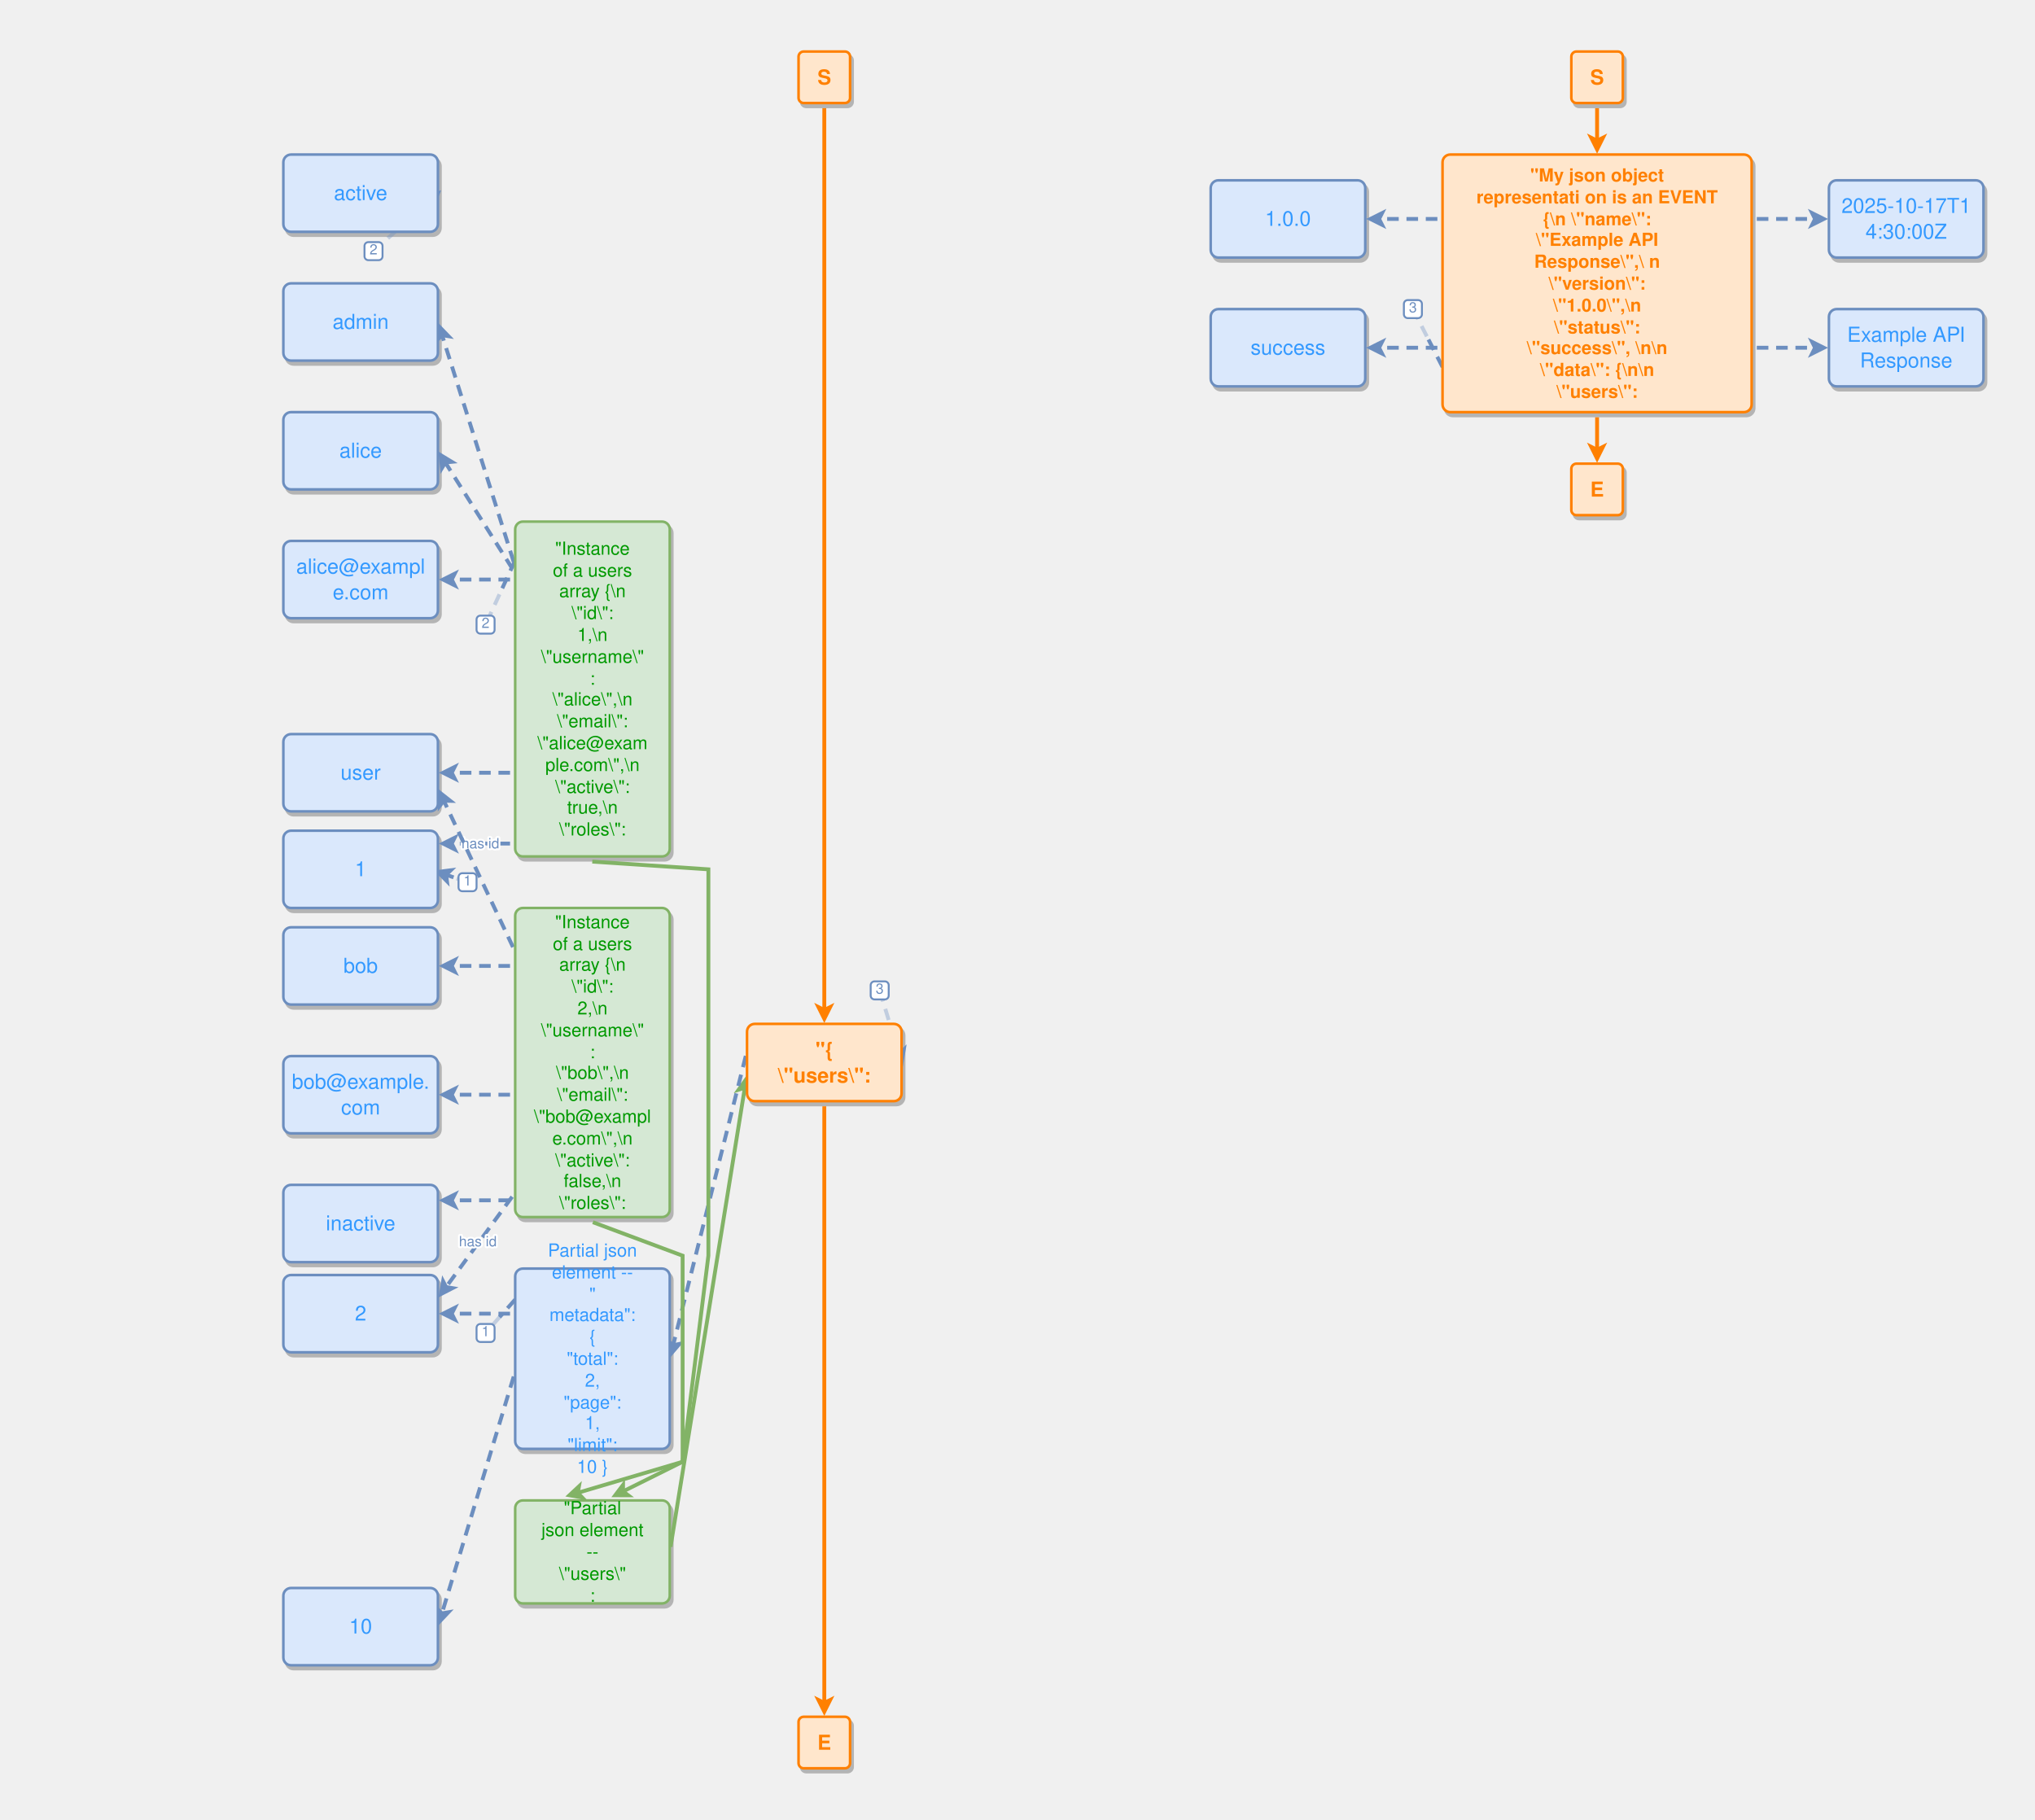
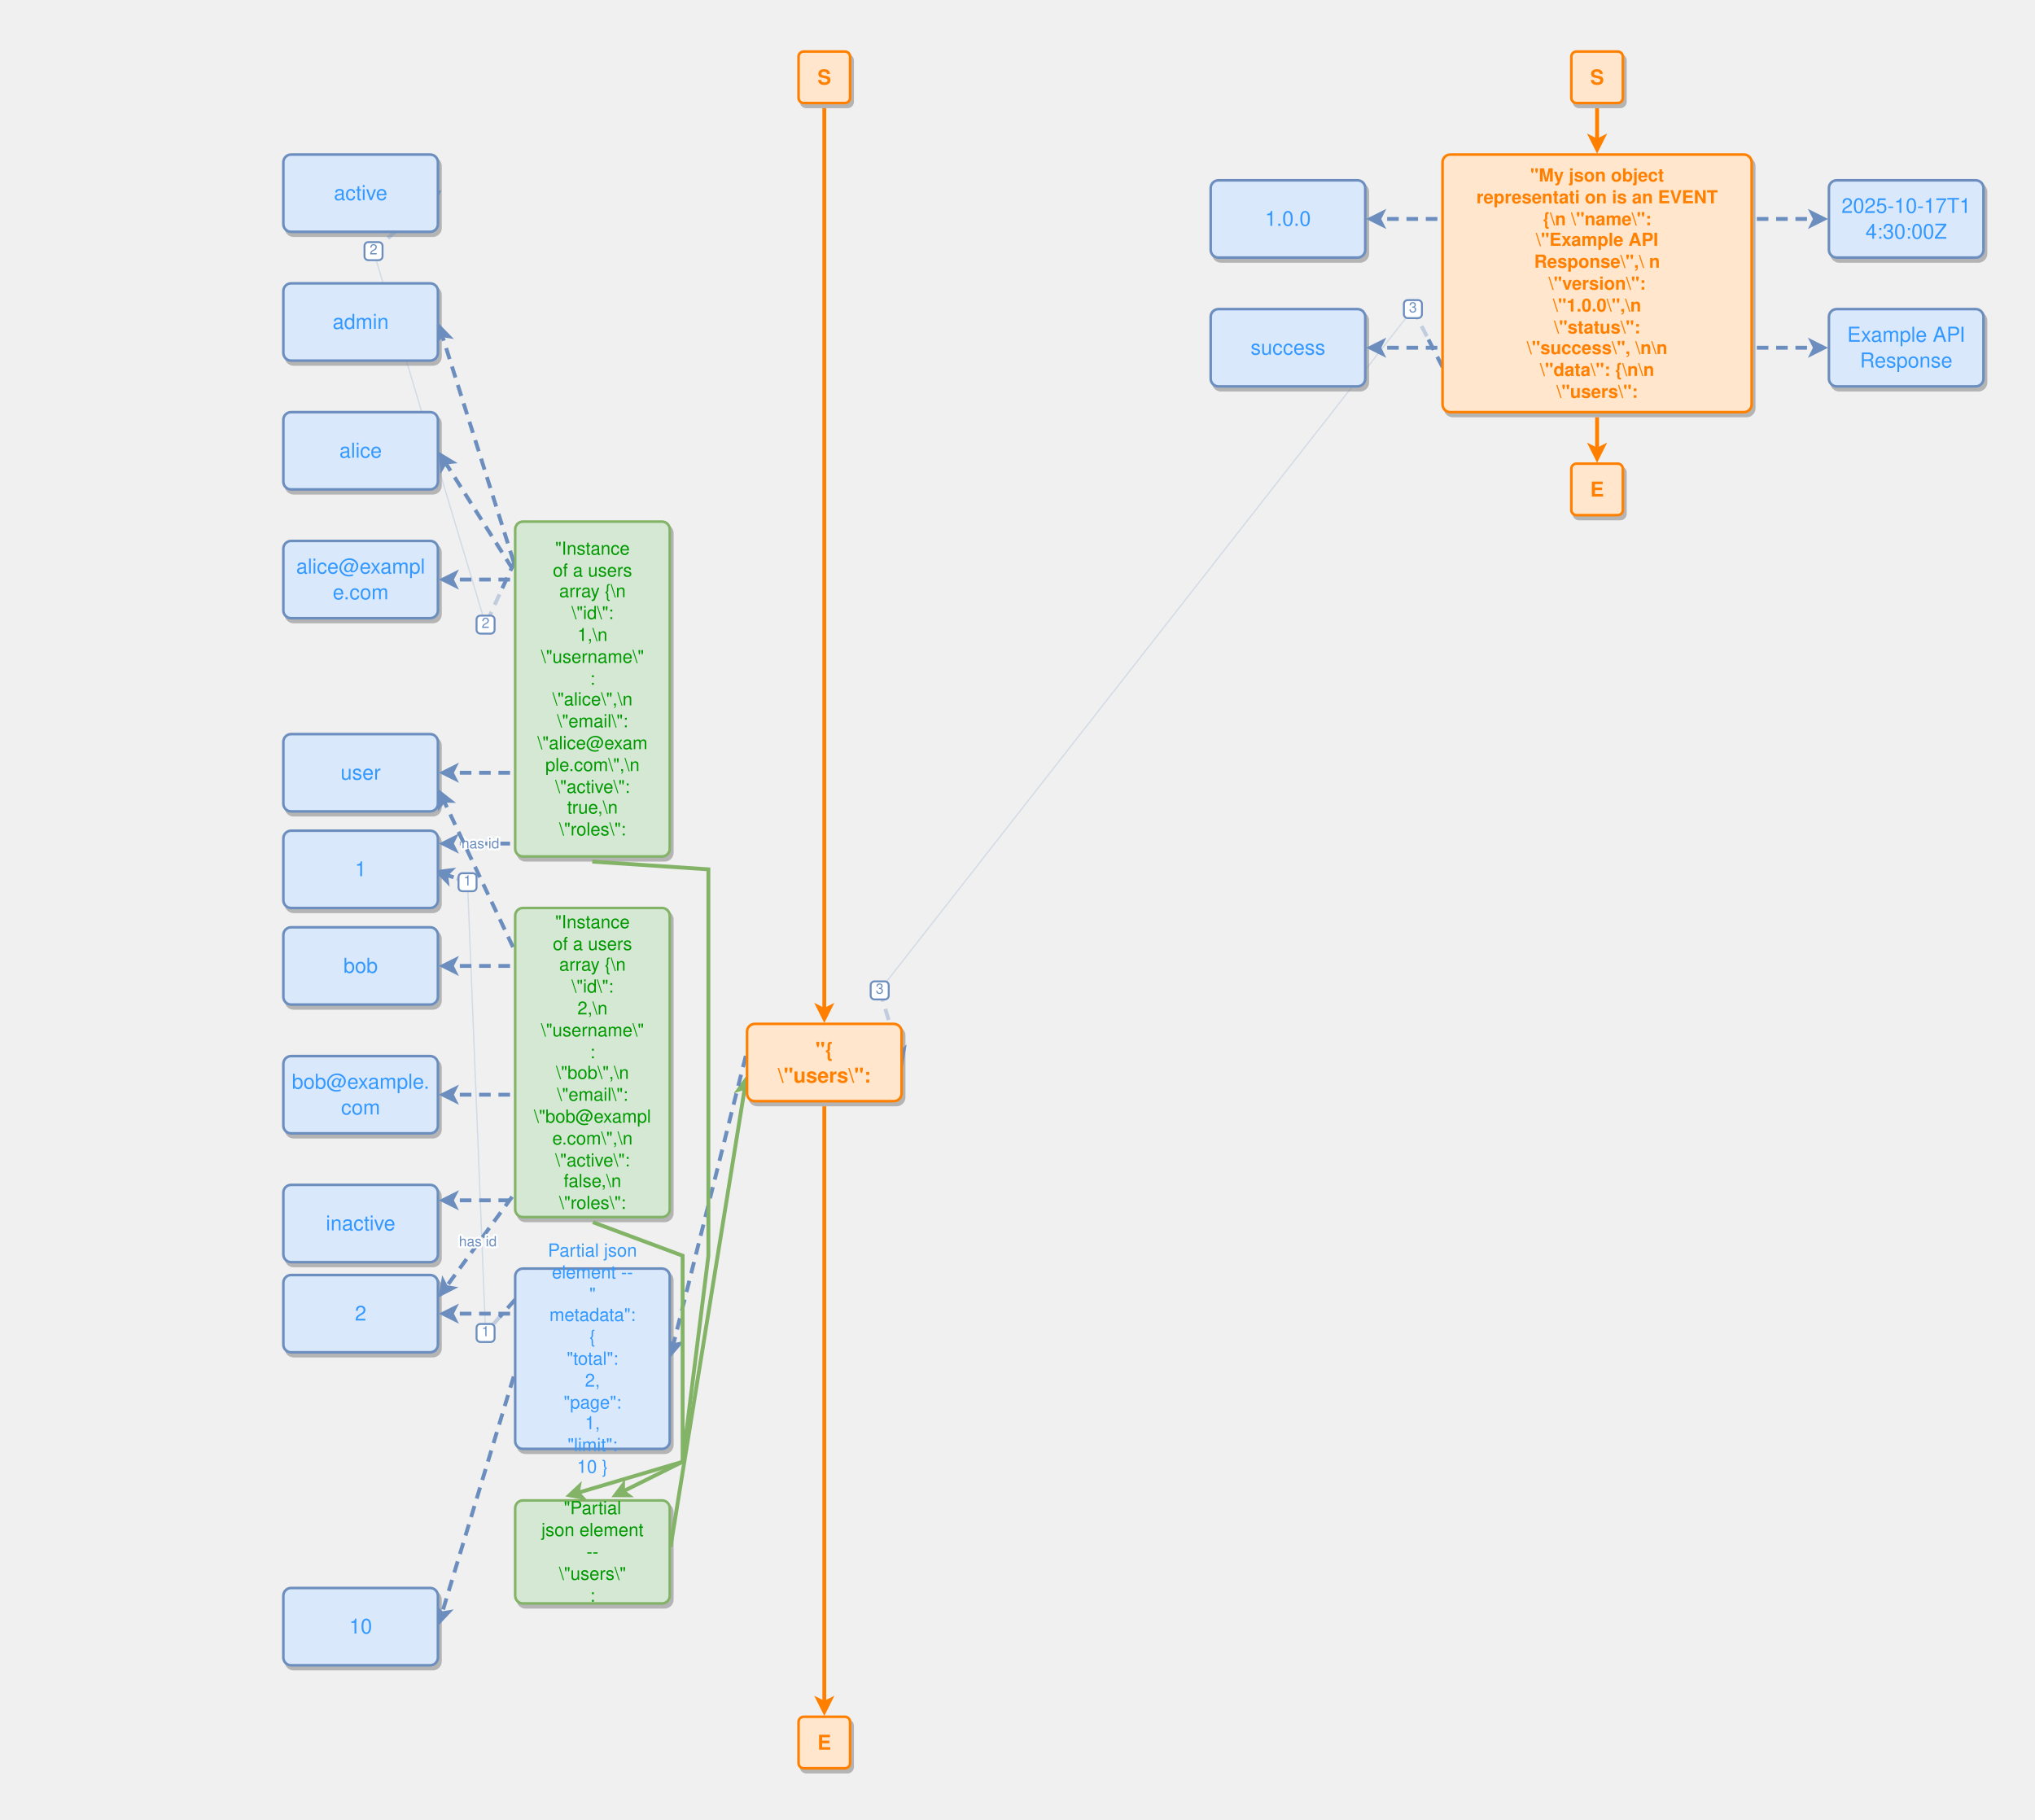
<svg xmlns="http://www.w3.org/2000/svg" width="1580" height="1413" viewBox="0 0 1580 1413">
  <defs>
  </defs>
  <g id="container-shells">
  </g>
  <g id="node-shadows">
    <rect x="220" y="645" width="120" height="60" rx="6" ry="6" fill="#000000" stroke="#000000" stroke-width="2" opacity="0.25" transform="translate(2,3)" />
    <rect x="400" y="985" width="120" height="140" rx="6" ry="6" fill="#000000" stroke="#000000" stroke-width="2" opacity="0.25" transform="translate(2,3)" />
    <rect x="400" y="1165" width="120" height="80" rx="6" ry="6" fill="#000000" stroke="#000000" stroke-width="2" opacity="0.25" transform="translate(2,3)" />
    <rect x="220" y="120" width="120" height="60" rx="6" ry="6" fill="#000000" stroke="#000000" stroke-width="2" opacity="0.25" transform="translate(2,3)" />
    <rect x="220" y="220" width="120" height="60" rx="6" ry="6" fill="#000000" stroke="#000000" stroke-width="2" opacity="0.25" transform="translate(2,3)" />
    <rect x="220" y="320" width="120" height="60" rx="6" ry="6" fill="#000000" stroke="#000000" stroke-width="2" opacity="0.25" transform="translate(2,3)" />
    <rect x="220" y="420" width="120" height="60" rx="6" ry="6" fill="#000000" stroke="#000000" stroke-width="2" opacity="0.25" transform="translate(2,3)" />
    <rect x="220" y="720" width="120" height="60" rx="6" ry="6" fill="#000000" stroke="#000000" stroke-width="2" opacity="0.25" transform="translate(2,3)" />
    <rect x="220" y="820" width="120" height="60" rx="6" ry="6" fill="#000000" stroke="#000000" stroke-width="2" opacity="0.25" transform="translate(2,3)" />
    <rect x="220" y="920" width="120" height="60" rx="6" ry="6" fill="#000000" stroke="#000000" stroke-width="2" opacity="0.25" transform="translate(2,3)" />
    <rect x="940" y="240" width="120" height="60" rx="6" ry="6" fill="#000000" stroke="#000000" stroke-width="2" opacity="0.25" transform="translate(2,3)" />
    <rect x="940" y="140" width="120" height="60" rx="6" ry="6" fill="#000000" stroke="#000000" stroke-width="2" opacity="0.25" transform="translate(2,3)" />
    <rect x="220" y="570" width="120" height="60" rx="6" ry="6" fill="#000000" stroke="#000000" stroke-width="2" opacity="0.25" transform="translate(2,3)" />
    <rect x="580" y="795" width="120" height="60" rx="6" ry="6" fill="#000000" stroke="#000000" stroke-width="2" opacity="0.25" transform="translate(2,3)" />
    <rect x="620" y="40" width="40" height="40" rx="4" ry="4" fill="#000000" stroke="#000000" stroke-width="2" opacity="0.25" transform="translate(2,3)" />
    <rect x="620" y="1333" width="40" height="40" rx="4" ry="4" fill="#000000" stroke="#000000" stroke-width="2" opacity="0.25" transform="translate(2,3)" />
    <rect x="1220" y="40" width="40" height="40" rx="4" ry="4" fill="#000000" stroke="#000000" stroke-width="2" opacity="0.25" transform="translate(2,3)" />
    <rect x="1220" y="360" width="40" height="40" rx="4" ry="4" fill="#000000" stroke="#000000" stroke-width="2" opacity="0.25" transform="translate(2,3)" />
    <rect x="220" y="1233" width="120" height="60" rx="6" ry="6" fill="#000000" stroke="#000000" stroke-width="2" opacity="0.25" transform="translate(2,3)" />
    <rect x="220" y="990" width="120" height="60" rx="6" ry="6" fill="#000000" stroke="#000000" stroke-width="2" opacity="0.25" transform="translate(2,3)" />
    <rect x="1420" y="140" width="120" height="60" rx="6" ry="6" fill="#000000" stroke="#000000" stroke-width="2" opacity="0.25" transform="translate(2,3)" />
    <rect x="1420" y="240" width="120" height="60" rx="6" ry="6" fill="#000000" stroke="#000000" stroke-width="2" opacity="0.25" transform="translate(2,3)" />
    <rect x="400" y="405" width="120" height="260" rx="6" ry="6" fill="#000000" stroke="#000000" stroke-width="2" opacity="0.25" transform="translate(2,3)" />
    <rect x="400" y="705" width="120" height="240" rx="6" ry="6" fill="#000000" stroke="#000000" stroke-width="2" opacity="0.25" transform="translate(2,3)" />
    <rect x="1120" y="120" width="240" height="200" rx="6" ry="6" fill="#000000" stroke="#000000" stroke-width="2" opacity="0.25" transform="translate(2,3)" />
  </g>
  <g id="edges">
    <g class="edge" data-edge-idx="0" data-edge-base="expresses" data-edge-from="10" data-edge-to="1">
+       <line class="edge-ghost" x1="377.00" y1="1035.00" x2="363.00" y2="685.00" stroke="#6c8ebf" stroke-width="1" stroke-opacity="0.22" />
      <g class="edge-full" opacity="0">
        <line x1="377.00" y1="1035.00" x2="363.00" y2="685.00" stroke="#6c8ebf" stroke-width="3" stroke-dasharray="9 6" />
        <text x="370" y="860" text-anchor="middle" dominant-baseline="middle" font-family="Helvetica,Inter,Segoe UI,Arial" font-size="11" paint-order="stroke" stroke="#ffffff" stroke-width="3" stroke-linejoin="round" fill="#6c8ebf">
      </text>
      </g>
      <g class="edge-stub" data-stub-end="source">
        <line x1="400.00" y1="1009.00" x2="387.82" y2="1022.76" stroke="#6c8ebf" stroke-width="3" stroke-dasharray="9 6" />
        <line x1="387.82" y1="1022.76" x2="377.00" y2="1035.00" stroke="#6c8ebf" stroke-width="3" stroke-dasharray="9 6" stroke-opacity="0.35" />
        <g class="edge-badge">
          <rect x="370.00" y="1028.00" width="14.00" height="14.00" rx="3" fill="#ffffff" stroke="#6c8ebf" stroke-width="1.5" />
          <text x="377.00" y="1035.00" text-anchor="middle" dominant-baseline="central" font-size="11" font-family="Helvetica,Arial,sans-serif" fill="#6c8ebf">1</text>
        </g>
      </g>
      <g class="edge-stub" data-stub-end="target">
        <line x1="352.18" y1="681.24" x2="346.38" y2="679.22" stroke="#6c8ebf" stroke-width="3" stroke-dasharray="9 6" />
        <line x1="363.00" y1="685.00" x2="352.18" y2="681.24" stroke="#6c8ebf" stroke-width="3" stroke-dasharray="9 6" stroke-opacity="0.35" />
        <path d="M 340.00 677.00 L 349.98 675.71 L 346.38 679.22 L 347.02 684.21 Z" fill="#6c8ebf" stroke="#6c8ebf" stroke-width="3" stroke-miterlimit="10" />
        <g class="edge-badge">
          <rect x="356.00" y="678.00" width="14.00" height="14.00" rx="3" fill="#ffffff" stroke="#6c8ebf" stroke-width="1.5" />
          <text x="363.00" y="685.00" text-anchor="middle" dominant-baseline="central" font-size="11" font-family="Helvetica,Arial,sans-serif" fill="#6c8ebf">1</text>
        </g>
      </g>
    </g>
    <g class="edge" data-edge-idx="1" data-edge-base="expresses" data-edge-from="10" data-edge-to="3">
      <line x1="398.84" y1="1068.83" x2="343.12" y2="1252.71" stroke="#6c8ebf" stroke-width="3" stroke-dasharray="9 6" />
      <path d="M 341.16 1259.17 L 339.46 1249.25 L 343.12 1252.71 L 348.08 1251.86 Z" fill="#6c8ebf" stroke="#6c8ebf" stroke-width="3" stroke-miterlimit="10" />
      <text x="370" y="1160" text-anchor="middle" dominant-baseline="middle" font-family="Helvetica,Inter,Segoe UI,Arial" font-size="11" paint-order="stroke" stroke="#ffffff" stroke-width="3" stroke-linejoin="round" fill="#6c8ebf">
      </text>
    </g>
    <g class="edge" data-edge-idx="2" data-edge-base="expresses" data-edge-from="10" data-edge-to="4">
      <line x1="396.00" y1="1020.00" x2="350.75" y2="1020.00" stroke="#6c8ebf" stroke-width="3" stroke-dasharray="9 6" />
      <path d="M 344.00 1020.00 L 353.00 1015.50 L 350.75 1020.00 L 353.00 1024.50 Z" fill="#6c8ebf" stroke="#6c8ebf" stroke-width="3" stroke-miterlimit="10" />
      <text x="373" y="1020" text-anchor="middle" dominant-baseline="middle" font-family="Helvetica,Inter,Segoe UI,Arial" font-size="11" paint-order="stroke" stroke="#ffffff" stroke-width="3" stroke-linejoin="round" fill="#6c8ebf">
      </text>
    </g>
    <g class="edge" data-edge-idx="3" data-edge-base="partof" data-edge-from="11" data-edge-to="21">
      <line x1="520.64" y1="1201.05" x2="578.28" y2="844.61" stroke="#82b366" stroke-width="3" />
      <path d="M 579.36 837.95 L 582.37 847.55 L 578.28 844.61 L 573.48 846.11 Z" fill="#82b366" stroke="#82b366" stroke-width="3" stroke-miterlimit="10" />
    </g>
    <g class="edge" data-edge-idx="4" data-edge-base="expresses" data-edge-from="21" data-edge-to="10">
      <line x1="579.03" y1="819.88" x2="522.62" y2="1044.57" stroke="#6c8ebf" stroke-width="3" stroke-dasharray="9 6" />
      <path d="M 520.97 1051.12 L 518.80 1041.30 L 522.62 1044.57 L 527.53 1043.49 Z" fill="#6c8ebf" stroke="#6c8ebf" stroke-width="3" stroke-miterlimit="10" />
      <text x="550" y="931" text-anchor="middle" dominant-baseline="middle" font-family="Helvetica,Inter,Segoe UI,Arial" font-size="11" paint-order="stroke" stroke="#ffffff" stroke-width="3" stroke-linejoin="round" fill="#6c8ebf">
      </text>
    </g>
    <g class="edge" data-edge-idx="5" data-edge-base="leadsto" data-edge-from="21" data-edge-to="23">
      <line x1="640.00" y1="859.00" x2="640.00" y2="1322.25" stroke="#ff8000" stroke-width="3" />
      <path d="M 640.00 1329.00 L 635.50 1320.00 L 640.00 1322.25 L 644.50 1320.00 Z" fill="#ff8000" stroke="#ff8000" stroke-width="3" stroke-miterlimit="10" />
    </g>
    <g class="edge" data-edge-idx="6" data-edge-base="leadsto" data-edge-from="22" data-edge-to="21">
      <line x1="640.00" y1="84.00" x2="640.00" y2="784.25" stroke="#ff8000" stroke-width="3" />
      <path d="M 640.00 791.00 L 635.50 782.00 L 640.00 784.25 L 644.50 782.00 Z" fill="#ff8000" stroke="#ff8000" stroke-width="3" stroke-miterlimit="10" />
    </g>
    <g class="edge" data-edge-idx="7" data-edge-base="leadsto" data-edge-from="24" data-edge-to="9">
      <line x1="1240.00" y1="84.00" x2="1240.00" y2="109.25" stroke="#ff8000" stroke-width="3" />
      <path d="M 1240.00 116.00 L 1235.50 107.00 L 1240.00 109.25 L 1244.50 107.00 Z" fill="#ff8000" stroke="#ff8000" stroke-width="3" stroke-miterlimit="10" />
    </g>
    <g class="edge" data-edge-idx="8" data-edge-base="expresses" data-edge-from="7" data-edge-to="1">
      <line x1="396.00" y1="655.00" x2="350.75" y2="655.00" stroke="#6c8ebf" stroke-width="3" stroke-dasharray="9 6" />
      <path d="M 344.00 655.00 L 353.00 650.50 L 350.75 655.00 L 353.00 659.50 Z" fill="#6c8ebf" stroke="#6c8ebf" stroke-width="3" stroke-miterlimit="10" />
      <text x="373" y="655" text-anchor="middle" dominant-baseline="middle" font-family="Helvetica,Inter,Segoe UI,Arial" font-size="11" paint-order="stroke" stroke="#ffffff" stroke-width="3" stroke-linejoin="round" fill="#6c8ebf">has id</text>
    </g>
    <g class="edge" data-edge-idx="9" data-edge-base="partof" data-edge-from="7" data-edge-to="11">
      <polyline points="459.86,669.00 550,675 550,975 530,1135 448.62,1159.09" fill="none" stroke="#82b366" stroke-width="3" />
      <path d="M 442.14 1161.00 L 449.50 1154.13 L 448.62 1159.09 L 452.05 1162.76 Z" fill="#82b366" stroke="#82b366" stroke-width="3" stroke-miterlimit="10" />
    </g>
    <g class="edge" data-edge-idx="10" data-edge-base="expresses" data-edge-from="7" data-edge-to="12">
+       <line class="edge-ghost" x1="377.00" y1="485.00" x2="290.00" y2="195.00" stroke="#6c8ebf" stroke-width="1" stroke-opacity="0.22" />
      <g class="edge-full" opacity="0">
        <line x1="377.00" y1="485.00" x2="290.00" y2="195.00" stroke="#6c8ebf" stroke-width="3" stroke-dasharray="9 6" />
        <text x="333" y="340" text-anchor="middle" dominant-baseline="middle" font-family="Helvetica,Inter,Segoe UI,Arial" font-size="11" paint-order="stroke" stroke="#ffffff" stroke-width="3" stroke-linejoin="round" fill="#6c8ebf">
      </text>
      </g>
      <g class="edge-stub" data-stub-end="source">
        <line x1="400.00" y1="435.00" x2="387.82" y2="461.47" stroke="#6c8ebf" stroke-width="3" stroke-dasharray="9 6" />
        <line x1="387.82" y1="461.47" x2="377.00" y2="485.00" stroke="#6c8ebf" stroke-width="3" stroke-dasharray="9 6" stroke-opacity="0.35" />
        <g class="edge-badge">
          <rect x="370.00" y="478.00" width="14.00" height="14.00" rx="3" fill="#ffffff" stroke="#6c8ebf" stroke-width="1.5" />
          <text x="377.00" y="485.00" text-anchor="middle" dominant-baseline="central" font-size="11" font-family="Helvetica,Arial,sans-serif" fill="#6c8ebf">2</text>
        </g>
      </g>
      <g class="edge-stub" data-stub-end="target">
        <line x1="313.53" y1="173.82" x2="334.98" y2="154.52" stroke="#6c8ebf" stroke-width="3" stroke-dasharray="9 6" />
        <line x1="290.00" y1="195.00" x2="313.53" y2="173.82" stroke="#6c8ebf" stroke-width="3" stroke-dasharray="9 6" stroke-opacity="0.35" />
        <path d="M 340.00 150.00 L 336.32 159.37 L 334.98 154.52 L 330.30 152.68 Z" fill="#6c8ebf" stroke="#6c8ebf" stroke-width="3" stroke-miterlimit="10" />
        <g class="edge-badge">
          <rect x="283.00" y="188.00" width="14.00" height="14.00" rx="3" fill="#ffffff" stroke="#6c8ebf" stroke-width="1.5" />
          <text x="290.00" y="195.00" text-anchor="middle" dominant-baseline="central" font-size="11" font-family="Helvetica,Arial,sans-serif" fill="#6c8ebf">2</text>
        </g>
      </g>
    </g>
    <g class="edge" data-edge-idx="11" data-edge-base="expresses" data-edge-from="7" data-edge-to="13">
      <line x1="398.80" y1="436.19" x2="343.24" y2="260.25" stroke="#6c8ebf" stroke-width="3" stroke-dasharray="9 6" />
      <path d="M 341.20 253.81 L 348.21 261.04 L 343.24 260.25 L 339.62 263.75 Z" fill="#6c8ebf" stroke="#6c8ebf" stroke-width="3" stroke-miterlimit="10" />
      <text x="370" y="348" text-anchor="middle" dominant-baseline="middle" font-family="Helvetica,Inter,Segoe UI,Arial" font-size="11" paint-order="stroke" stroke="#ffffff" stroke-width="3" stroke-linejoin="round" fill="#6c8ebf">
      </text>
    </g>
    <g class="edge" data-edge-idx="12" data-edge-base="expresses" data-edge-from="7" data-edge-to="14">
      <line x1="397.86" y1="441.62" x2="345.74" y2="359.09" stroke="#6c8ebf" stroke-width="3" stroke-dasharray="9 6" />
      <path d="M 342.14 353.38 L 350.75 358.59 L 345.74 359.09 L 343.14 363.39 Z" fill="#6c8ebf" stroke="#6c8ebf" stroke-width="3" stroke-miterlimit="10" />
      <text x="371" y="400" text-anchor="middle" dominant-baseline="middle" font-family="Helvetica,Inter,Segoe UI,Arial" font-size="11" paint-order="stroke" stroke="#ffffff" stroke-width="3" stroke-linejoin="round" fill="#6c8ebf">
      </text>
    </g>
    <g class="edge" data-edge-idx="13" data-edge-base="expresses" data-edge-from="7" data-edge-to="15">
      <line x1="396.00" y1="450.00" x2="350.75" y2="450.00" stroke="#6c8ebf" stroke-width="3" stroke-dasharray="9 6" />
      <path d="M 344.00 450.00 L 353.00 445.50 L 350.75 450.00 L 353.00 454.50 Z" fill="#6c8ebf" stroke="#6c8ebf" stroke-width="3" stroke-miterlimit="10" />
      <text x="373" y="450" text-anchor="middle" dominant-baseline="middle" font-family="Helvetica,Inter,Segoe UI,Arial" font-size="11" paint-order="stroke" stroke="#ffffff" stroke-width="3" stroke-linejoin="round" fill="#6c8ebf">
      </text>
    </g>
    <g class="edge" data-edge-idx="14" data-edge-base="expresses" data-edge-from="7" data-edge-to="20">
      <line x1="396.00" y1="600.00" x2="350.75" y2="600.00" stroke="#6c8ebf" stroke-width="3" stroke-dasharray="9 6" />
      <path d="M 344.00 600.00 L 353.00 595.50 L 350.75 600.00 L 353.00 604.50 Z" fill="#6c8ebf" stroke="#6c8ebf" stroke-width="3" stroke-miterlimit="10" />
      <text x="373" y="600" text-anchor="middle" dominant-baseline="middle" font-family="Helvetica,Inter,Segoe UI,Arial" font-size="11" paint-order="stroke" stroke="#ffffff" stroke-width="3" stroke-linejoin="round" fill="#6c8ebf">
      </text>
    </g>
    <g class="edge" data-edge-idx="15" data-edge-base="partof" data-edge-from="8" data-edge-to="11">
      <polyline points="460.33,948.99 530,975 530,1135 483.72,1158.01" fill="none" stroke="#82b366" stroke-width="3" />
      <path d="M 477.67 1161.01 L 483.73 1152.98 L 483.72 1158.01 L 487.74 1161.04 Z" fill="#82b366" stroke="#82b366" stroke-width="3" stroke-miterlimit="10" />
    </g>
    <g class="edge" data-edge-idx="16" data-edge-base="expresses" data-edge-from="8" data-edge-to="16">
      <line x1="396.00" y1="750.00" x2="350.75" y2="750.00" stroke="#6c8ebf" stroke-width="3" stroke-dasharray="9 6" />
      <path d="M 344.00 750.00 L 353.00 745.50 L 350.75 750.00 L 353.00 754.50 Z" fill="#6c8ebf" stroke="#6c8ebf" stroke-width="3" stroke-miterlimit="10" />
      <text x="373" y="750" text-anchor="middle" dominant-baseline="middle" font-family="Helvetica,Inter,Segoe UI,Arial" font-size="11" paint-order="stroke" stroke="#ffffff" stroke-width="3" stroke-linejoin="round" fill="#6c8ebf">
      </text>
    </g>
    <g class="edge" data-edge-idx="17" data-edge-base="expresses" data-edge-from="8" data-edge-to="17">
      <line x1="396.00" y1="850.00" x2="350.75" y2="850.00" stroke="#6c8ebf" stroke-width="3" stroke-dasharray="9 6" />
      <path d="M 344.00 850.00 L 353.00 845.50 L 350.75 850.00 L 353.00 854.50 Z" fill="#6c8ebf" stroke="#6c8ebf" stroke-width="3" stroke-miterlimit="10" />
      <text x="373" y="850" text-anchor="middle" dominant-baseline="middle" font-family="Helvetica,Inter,Segoe UI,Arial" font-size="11" paint-order="stroke" stroke="#ffffff" stroke-width="3" stroke-linejoin="round" fill="#6c8ebf">
      </text>
    </g>
    <g class="edge" data-edge-idx="18" data-edge-base="expresses" data-edge-from="8" data-edge-to="18">
      <line x1="396.00" y1="932.00" x2="350.75" y2="932.00" stroke="#6c8ebf" stroke-width="3" stroke-dasharray="9 6" />
      <path d="M 344.00 932.00 L 353.00 927.50 L 350.75 932.00 L 353.00 936.50 Z" fill="#6c8ebf" stroke="#6c8ebf" stroke-width="3" stroke-miterlimit="10" />
      <text x="373" y="932" text-anchor="middle" dominant-baseline="middle" font-family="Helvetica,Inter,Segoe UI,Arial" font-size="11" paint-order="stroke" stroke="#ffffff" stroke-width="3" stroke-linejoin="round" fill="#6c8ebf">
      </text>
    </g>
    <g class="edge" data-edge-idx="19" data-edge-base="expresses" data-edge-from="8" data-edge-to="20">
      <line x1="398.29" y1="735.38" x2="344.59" y2="621.72" stroke="#6c8ebf" stroke-width="3" stroke-dasharray="9 6" />
      <path d="M 341.71 615.62 L 349.62 621.83 L 344.59 621.72 L 341.48 625.68 Z" fill="#6c8ebf" stroke="#6c8ebf" stroke-width="3" stroke-miterlimit="10" />
      <text x="371" y="678" text-anchor="middle" dominant-baseline="middle" font-family="Helvetica,Inter,Segoe UI,Arial" font-size="11" paint-order="stroke" stroke="#ffffff" stroke-width="3" stroke-linejoin="round" fill="#6c8ebf">
      </text>
    </g>
    <g class="edge" data-edge-idx="20" data-edge-base="expresses" data-edge-from="8" data-edge-to="4">
      <line x1="397.64" y1="929.23" x2="346.35" y2="999.32" stroke="#6c8ebf" stroke-width="3" stroke-dasharray="9 6" />
      <path d="M 342.36 1004.77 L 344.04 994.85 L 346.35 999.32 L 351.31 1000.17 Z" fill="#6c8ebf" stroke="#6c8ebf" stroke-width="3" stroke-miterlimit="10" />
      <text x="371" y="964" text-anchor="middle" dominant-baseline="middle" font-family="Helvetica,Inter,Segoe UI,Arial" font-size="11" paint-order="stroke" stroke="#ffffff" stroke-width="3" stroke-linejoin="round" fill="#6c8ebf">has id</text>
    </g>
    <g class="edge" data-edge-idx="21" data-edge-base="expresses" data-edge-from="9" data-edge-to="19">
      <line x1="1116.00" y1="270.00" x2="1070.75" y2="270.00" stroke="#6c8ebf" stroke-width="3" stroke-dasharray="9 6" />
      <path d="M 1064.00 270.00 L 1073.00 265.50 L 1070.75 270.00 L 1073.00 274.50 Z" fill="#6c8ebf" stroke="#6c8ebf" stroke-width="3" stroke-miterlimit="10" />
      <text x="1093" y="270" text-anchor="middle" dominant-baseline="middle" font-family="Helvetica,Inter,Segoe UI,Arial" font-size="11" paint-order="stroke" stroke="#ffffff" stroke-width="3" stroke-linejoin="round" fill="#6c8ebf">
      </text>
    </g>
    <g class="edge" data-edge-idx="22" data-edge-base="expresses" data-edge-from="9" data-edge-to="2">
      <line x1="1116.00" y1="170.00" x2="1070.75" y2="170.00" stroke="#6c8ebf" stroke-width="3" stroke-dasharray="9 6" />
      <path d="M 1064.00 170.00 L 1073.00 165.50 L 1070.75 170.00 L 1073.00 174.50 Z" fill="#6c8ebf" stroke="#6c8ebf" stroke-width="3" stroke-miterlimit="10" />
      <text x="1093" y="170" text-anchor="middle" dominant-baseline="middle" font-family="Helvetica,Inter,Segoe UI,Arial" font-size="11" paint-order="stroke" stroke="#ffffff" stroke-width="3" stroke-linejoin="round" fill="#6c8ebf">
      </text>
    </g>
    <g class="edge" data-edge-idx="23" data-edge-base="expresses" data-edge-from="9" data-edge-to="21">
+       <line class="edge-ghost" x1="1097.00" y1="240.00" x2="683.00" y2="769.00" stroke="#6c8ebf" stroke-width="1" stroke-opacity="0.22" />
      <g class="edge-full" opacity="0">
        <line x1="1097.00" y1="240.00" x2="683.00" y2="769.00" stroke="#6c8ebf" stroke-width="3" stroke-dasharray="9 6" />
        <text x="890" y="504" text-anchor="middle" dominant-baseline="middle" font-family="Helvetica,Inter,Segoe UI,Arial" font-size="11" paint-order="stroke" stroke="#ffffff" stroke-width="3" stroke-linejoin="round" fill="#6c8ebf">
      </text>
      </g>
      <g class="edge-stub" data-stub-end="source">
        <line x1="1120.00" y1="285.00" x2="1107.82" y2="261.18" stroke="#6c8ebf" stroke-width="3" stroke-dasharray="9 6" />
        <line x1="1107.82" y1="261.18" x2="1097.00" y2="240.00" stroke="#6c8ebf" stroke-width="3" stroke-dasharray="9 6" stroke-opacity="0.35" />
        <g class="edge-badge">
          <rect x="1090.00" y="233.00" width="14.00" height="14.00" rx="3" fill="#ffffff" stroke="#6c8ebf" stroke-width="1.5" />
          <text x="1097.00" y="240.00" text-anchor="middle" dominant-baseline="central" font-size="11" font-family="Helvetica,Arial,sans-serif" fill="#6c8ebf">3</text>
        </g>
      </g>
      <g class="edge-stub" data-stub-end="target">
        <line x1="691.00" y1="795.35" x2="698.04" y2="818.54" stroke="#6c8ebf" stroke-width="3" stroke-dasharray="9 6" />
        <line x1="683.00" y1="769.00" x2="691.00" y2="795.35" stroke="#6c8ebf" stroke-width="3" stroke-dasharray="9 6" stroke-opacity="0.35" />
        <path d="M 700.00 825.00 L 693.08 817.70 L 698.04 818.54 L 701.69 815.08 Z" fill="#6c8ebf" stroke="#6c8ebf" stroke-width="3" stroke-miterlimit="10" />
        <g class="edge-badge">
          <rect x="676.00" y="762.00" width="14.00" height="14.00" rx="3" fill="#ffffff" stroke="#6c8ebf" stroke-width="1.5" />
          <text x="683.00" y="769.00" text-anchor="middle" dominant-baseline="central" font-size="11" font-family="Helvetica,Arial,sans-serif" fill="#6c8ebf">3</text>
        </g>
      </g>
    </g>
    <g class="edge" data-edge-idx="24" data-edge-base="leadsto" data-edge-from="9" data-edge-to="25">
      <line x1="1240.00" y1="324.00" x2="1240.00" y2="349.25" stroke="#ff8000" stroke-width="3" />
      <path d="M 1240.00 356.00 L 1235.50 347.00 L 1240.00 349.25 L 1244.50 347.00 Z" fill="#ff8000" stroke="#ff8000" stroke-width="3" stroke-miterlimit="10" />
    </g>
    <g class="edge" data-edge-idx="25" data-edge-base="expresses" data-edge-from="9" data-edge-to="5">
      <line x1="1364.00" y1="170.00" x2="1409.25" y2="170.00" stroke="#6c8ebf" stroke-width="3" stroke-dasharray="9 6" />
      <path d="M 1416.00 170.00 L 1407.00 174.50 L 1409.25 170.00 L 1407.00 165.50 Z" fill="#6c8ebf" stroke="#6c8ebf" stroke-width="3" stroke-miterlimit="10" />
      <text x="1386" y="170" text-anchor="middle" dominant-baseline="middle" font-family="Helvetica,Inter,Segoe UI,Arial" font-size="11" paint-order="stroke" stroke="#ffffff" stroke-width="3" stroke-linejoin="round" fill="#6c8ebf">
      </text>
    </g>
    <g class="edge" data-edge-idx="26" data-edge-base="expresses" data-edge-from="9" data-edge-to="6">
      <line x1="1364.00" y1="270.00" x2="1409.25" y2="270.00" stroke="#6c8ebf" stroke-width="3" stroke-dasharray="9 6" />
      <path d="M 1416.00 270.00 L 1407.00 274.50 L 1409.25 270.00 L 1407.00 265.50 Z" fill="#6c8ebf" stroke="#6c8ebf" stroke-width="3" stroke-miterlimit="10" />
      <text x="1386" y="270" text-anchor="middle" dominant-baseline="middle" font-family="Helvetica,Inter,Segoe UI,Arial" font-size="11" paint-order="stroke" stroke="#ffffff" stroke-width="3" stroke-linejoin="round" fill="#6c8ebf">
      </text>
    </g>
  </g>
  <g id="nodes">
    <rect x="220" y="645" width="120" height="60" rx="6" ry="6" fill="#dae8fc" stroke="#6c8ebf" stroke-width="2" />
    <text x="280" y="675" text-anchor="middle" dominant-baseline="middle" font-family="Helvetica,Inter,Segoe UI,Arial" font-size="16" font-weight="normal" fill="#3399ff">1</text>
    <rect x="400" y="985" width="120" height="140" rx="6" ry="6" fill="#dae8fc" stroke="#6c8ebf" stroke-width="2" />
    <text x="460" y="971" text-anchor="middle" dominant-baseline="middle" font-family="Helvetica,Inter,Segoe UI,Arial" font-size="14" font-weight="normal" fill="#3399ff">Partial json</text>
    <text x="460" y="988" text-anchor="middle" dominant-baseline="middle" font-family="Helvetica,Inter,Segoe UI,Arial" font-size="14" font-weight="normal" fill="#3399ff">element --</text>
    <text x="460" y="1005" text-anchor="middle" dominant-baseline="middle" font-family="Helvetica,Inter,Segoe UI,Arial" font-size="14" font-weight="normal" fill="#3399ff">"</text>
    <text x="460" y="1021" text-anchor="middle" dominant-baseline="middle" font-family="Helvetica,Inter,Segoe UI,Arial" font-size="14" font-weight="normal" fill="#3399ff">metadata":</text>
    <text x="460" y="1038" text-anchor="middle" dominant-baseline="middle" font-family="Helvetica,Inter,Segoe UI,Arial" font-size="14" font-weight="normal" fill="#3399ff">{</text>
    <text x="460" y="1055" text-anchor="middle" dominant-baseline="middle" font-family="Helvetica,Inter,Segoe UI,Arial" font-size="14" font-weight="normal" fill="#3399ff">"total":</text>
    <text x="460" y="1072" text-anchor="middle" dominant-baseline="middle" font-family="Helvetica,Inter,Segoe UI,Arial" font-size="14" font-weight="normal" fill="#3399ff">2,</text>
    <text x="460" y="1089" text-anchor="middle" dominant-baseline="middle" font-family="Helvetica,Inter,Segoe UI,Arial" font-size="14" font-weight="normal" fill="#3399ff">"page":</text>
    <text x="460" y="1105" text-anchor="middle" dominant-baseline="middle" font-family="Helvetica,Inter,Segoe UI,Arial" font-size="14" font-weight="normal" fill="#3399ff">1,</text>
    <text x="460" y="1122" text-anchor="middle" dominant-baseline="middle" font-family="Helvetica,Inter,Segoe UI,Arial" font-size="14" font-weight="normal" fill="#3399ff">"limit":</text>
    <text x="460" y="1139" text-anchor="middle" dominant-baseline="middle" font-family="Helvetica,Inter,Segoe UI,Arial" font-size="14" font-weight="normal" fill="#3399ff">10 }</text>
    <rect x="400" y="1165" width="120" height="80" rx="6" ry="6" fill="#d5e8d4" stroke="#82b366" stroke-width="2" />
    <text x="460" y="1171" text-anchor="middle" dominant-baseline="middle" font-family="Helvetica,Inter,Segoe UI,Arial" font-size="14" font-weight="normal" fill="#009900">"Partial</text>
    <text x="460" y="1188" text-anchor="middle" dominant-baseline="middle" font-family="Helvetica,Inter,Segoe UI,Arial" font-size="14" font-weight="normal" fill="#009900">json element</text>
    <text x="460" y="1205" text-anchor="middle" dominant-baseline="middle" font-family="Helvetica,Inter,Segoe UI,Arial" font-size="14" font-weight="normal" fill="#009900">--</text>
    <text x="460" y="1222" text-anchor="middle" dominant-baseline="middle" font-family="Helvetica,Inter,Segoe UI,Arial" font-size="14" font-weight="normal" fill="#009900">\"users\"</text>
    <text x="460" y="1239" text-anchor="middle" dominant-baseline="middle" font-family="Helvetica,Inter,Segoe UI,Arial" font-size="14" font-weight="normal" fill="#009900">:</text>
    <rect x="220" y="120" width="120" height="60" rx="6" ry="6" fill="#dae8fc" stroke="#6c8ebf" stroke-width="2" />
    <text x="280" y="150" text-anchor="middle" dominant-baseline="middle" font-family="Helvetica,Inter,Segoe UI,Arial" font-size="16" font-weight="normal" fill="#3399ff">active</text>
    <rect x="220" y="220" width="120" height="60" rx="6" ry="6" fill="#dae8fc" stroke="#6c8ebf" stroke-width="2" />
    <text x="280" y="250" text-anchor="middle" dominant-baseline="middle" font-family="Helvetica,Inter,Segoe UI,Arial" font-size="16" font-weight="normal" fill="#3399ff">admin</text>
    <rect x="220" y="320" width="120" height="60" rx="6" ry="6" fill="#dae8fc" stroke="#6c8ebf" stroke-width="2" />
    <text x="280" y="350" text-anchor="middle" dominant-baseline="middle" font-family="Helvetica,Inter,Segoe UI,Arial" font-size="16" font-weight="normal" fill="#3399ff">alice</text>
    <rect x="220" y="420" width="120" height="60" rx="6" ry="6" fill="#dae8fc" stroke="#6c8ebf" stroke-width="2" />
    <text x="280" y="440" text-anchor="middle" dominant-baseline="middle" font-family="Helvetica,Inter,Segoe UI,Arial" font-size="16" font-weight="normal" fill="#3399ff">alice@exampl</text>
    <text x="280" y="460" text-anchor="middle" dominant-baseline="middle" font-family="Helvetica,Inter,Segoe UI,Arial" font-size="16" font-weight="normal" fill="#3399ff">e.com</text>
    <rect x="220" y="720" width="120" height="60" rx="6" ry="6" fill="#dae8fc" stroke="#6c8ebf" stroke-width="2" />
    <text x="280" y="750" text-anchor="middle" dominant-baseline="middle" font-family="Helvetica,Inter,Segoe UI,Arial" font-size="16" font-weight="normal" fill="#3399ff">bob</text>
    <rect x="220" y="820" width="120" height="60" rx="6" ry="6" fill="#dae8fc" stroke="#6c8ebf" stroke-width="2" />
    <text x="280" y="840" text-anchor="middle" dominant-baseline="middle" font-family="Helvetica,Inter,Segoe UI,Arial" font-size="16" font-weight="normal" fill="#3399ff">bob@example.</text>
    <text x="280" y="860" text-anchor="middle" dominant-baseline="middle" font-family="Helvetica,Inter,Segoe UI,Arial" font-size="16" font-weight="normal" fill="#3399ff">com</text>
    <rect x="220" y="920" width="120" height="60" rx="6" ry="6" fill="#dae8fc" stroke="#6c8ebf" stroke-width="2" />
    <text x="280" y="950" text-anchor="middle" dominant-baseline="middle" font-family="Helvetica,Inter,Segoe UI,Arial" font-size="16" font-weight="normal" fill="#3399ff">inactive</text>
    <rect x="940" y="240" width="120" height="60" rx="6" ry="6" fill="#dae8fc" stroke="#6c8ebf" stroke-width="2" />
    <text x="1000" y="270" text-anchor="middle" dominant-baseline="middle" font-family="Helvetica,Inter,Segoe UI,Arial" font-size="16" font-weight="normal" fill="#3399ff">success</text>
    <rect x="940" y="140" width="120" height="60" rx="6" ry="6" fill="#dae8fc" stroke="#6c8ebf" stroke-width="2" />
    <text x="1000" y="170" text-anchor="middle" dominant-baseline="middle" font-family="Helvetica,Inter,Segoe UI,Arial" font-size="16" font-weight="normal" fill="#3399ff">1.0.0</text>
    <rect x="220" y="570" width="120" height="60" rx="6" ry="6" fill="#dae8fc" stroke="#6c8ebf" stroke-width="2" />
    <text x="280" y="600" text-anchor="middle" dominant-baseline="middle" font-family="Helvetica,Inter,Segoe UI,Arial" font-size="16" font-weight="normal" fill="#3399ff">user</text>
    <rect x="580" y="795" width="120" height="60" rx="6" ry="6" fill="#ffe6cc" stroke="#ff8000" stroke-width="2" />
    <text x="640" y="815" text-anchor="middle" dominant-baseline="middle" font-family="Helvetica,Inter,Segoe UI,Arial" font-size="16" font-weight="bold" fill="#ff8000">"{</text>
    <text x="640" y="835" text-anchor="middle" dominant-baseline="middle" font-family="Helvetica,Inter,Segoe UI,Arial" font-size="16" font-weight="bold" fill="#ff8000">\"users\":</text>
    <rect x="620" y="40" width="40" height="40" rx="4" ry="4" fill="#ffe6cc" stroke="#ff8000" stroke-width="2" />
    <text x="640" y="60" text-anchor="middle" dominant-baseline="middle" font-family="Helvetica,Inter,Segoe UI,Arial" font-size="16" font-weight="bold" fill="#ff8000">S</text>
    <rect x="620" y="1333" width="40" height="40" rx="4" ry="4" fill="#ffe6cc" stroke="#ff8000" stroke-width="2" />
    <text x="640" y="1353" text-anchor="middle" dominant-baseline="middle" font-family="Helvetica,Inter,Segoe UI,Arial" font-size="16" font-weight="bold" fill="#ff8000">E</text>
    <rect x="1220" y="40" width="40" height="40" rx="4" ry="4" fill="#ffe6cc" stroke="#ff8000" stroke-width="2" />
    <text x="1240" y="60" text-anchor="middle" dominant-baseline="middle" font-family="Helvetica,Inter,Segoe UI,Arial" font-size="16" font-weight="bold" fill="#ff8000">S</text>
    <rect x="1220" y="360" width="40" height="40" rx="4" ry="4" fill="#ffe6cc" stroke="#ff8000" stroke-width="2" />
    <text x="1240" y="380" text-anchor="middle" dominant-baseline="middle" font-family="Helvetica,Inter,Segoe UI,Arial" font-size="16" font-weight="bold" fill="#ff8000">E</text>
    <rect x="220" y="1233" width="120" height="60" rx="6" ry="6" fill="#dae8fc" stroke="#6c8ebf" stroke-width="2" />
    <text x="280" y="1263" text-anchor="middle" dominant-baseline="middle" font-family="Helvetica,Inter,Segoe UI,Arial" font-size="16" font-weight="normal" fill="#3399ff">10</text>
    <rect x="220" y="990" width="120" height="60" rx="6" ry="6" fill="#dae8fc" stroke="#6c8ebf" stroke-width="2" />
    <text x="280" y="1020" text-anchor="middle" dominant-baseline="middle" font-family="Helvetica,Inter,Segoe UI,Arial" font-size="16" font-weight="normal" fill="#3399ff">2</text>
    <rect x="1420" y="140" width="120" height="60" rx="6" ry="6" fill="#dae8fc" stroke="#6c8ebf" stroke-width="2" />
    <text x="1480" y="160" text-anchor="middle" dominant-baseline="middle" font-family="Helvetica,Inter,Segoe UI,Arial" font-size="16" font-weight="normal" fill="#3399ff">2025-10-17T1</text>
    <text x="1480" y="180" text-anchor="middle" dominant-baseline="middle" font-family="Helvetica,Inter,Segoe UI,Arial" font-size="16" font-weight="normal" fill="#3399ff">4:30:00Z</text>
    <rect x="1420" y="240" width="120" height="60" rx="6" ry="6" fill="#dae8fc" stroke="#6c8ebf" stroke-width="2" />
    <text x="1480" y="260" text-anchor="middle" dominant-baseline="middle" font-family="Helvetica,Inter,Segoe UI,Arial" font-size="16" font-weight="normal" fill="#3399ff">Example API</text>
    <text x="1480" y="280" text-anchor="middle" dominant-baseline="middle" font-family="Helvetica,Inter,Segoe UI,Arial" font-size="16" font-weight="normal" fill="#3399ff">Response</text>
    <rect x="400" y="405" width="120" height="260" rx="6" ry="6" fill="#d5e8d4" stroke="#82b366" stroke-width="2" />
    <text x="460" y="426" text-anchor="middle" dominant-baseline="middle" font-family="Helvetica,Inter,Segoe UI,Arial" font-size="14" font-weight="normal" fill="#009900">"Instance</text>
    <text x="460" y="443" text-anchor="middle" dominant-baseline="middle" font-family="Helvetica,Inter,Segoe UI,Arial" font-size="14" font-weight="normal" fill="#009900">of a users</text>
    <text x="460" y="459" text-anchor="middle" dominant-baseline="middle" font-family="Helvetica,Inter,Segoe UI,Arial" font-size="14" font-weight="normal" fill="#009900">array {\n</text>
    <text x="460" y="476" text-anchor="middle" dominant-baseline="middle" font-family="Helvetica,Inter,Segoe UI,Arial" font-size="14" font-weight="normal" fill="#009900">\"id\":</text>
    <text x="460" y="493" text-anchor="middle" dominant-baseline="middle" font-family="Helvetica,Inter,Segoe UI,Arial" font-size="14" font-weight="normal" fill="#009900">1,\n</text>
    <text x="460" y="510" text-anchor="middle" dominant-baseline="middle" font-family="Helvetica,Inter,Segoe UI,Arial" font-size="14" font-weight="normal" fill="#009900">\"username\"</text>
    <text x="460" y="527" text-anchor="middle" dominant-baseline="middle" font-family="Helvetica,Inter,Segoe UI,Arial" font-size="14" font-weight="normal" fill="#009900">:</text>
    <text x="460" y="543" text-anchor="middle" dominant-baseline="middle" font-family="Helvetica,Inter,Segoe UI,Arial" font-size="14" font-weight="normal" fill="#009900">\"alice\",\n</text>
    <text x="460" y="560" text-anchor="middle" dominant-baseline="middle" font-family="Helvetica,Inter,Segoe UI,Arial" font-size="14" font-weight="normal" fill="#009900">\"email\":</text>
    <text x="460" y="577" text-anchor="middle" dominant-baseline="middle" font-family="Helvetica,Inter,Segoe UI,Arial" font-size="14" font-weight="normal" fill="#009900">\"alice@exam</text>
    <text x="460" y="594" text-anchor="middle" dominant-baseline="middle" font-family="Helvetica,Inter,Segoe UI,Arial" font-size="14" font-weight="normal" fill="#009900">ple.com\",\n</text>
    <text x="460" y="611" text-anchor="middle" dominant-baseline="middle" font-family="Helvetica,Inter,Segoe UI,Arial" font-size="14" font-weight="normal" fill="#009900">\"active\":</text>
    <text x="460" y="627" text-anchor="middle" dominant-baseline="middle" font-family="Helvetica,Inter,Segoe UI,Arial" font-size="14" font-weight="normal" fill="#009900">true,\n</text>
    <text x="460" y="644" text-anchor="middle" dominant-baseline="middle" font-family="Helvetica,Inter,Segoe UI,Arial" font-size="14" font-weight="normal" fill="#009900">\"roles\":</text>
    <rect x="400" y="705" width="120" height="240" rx="6" ry="6" fill="#d5e8d4" stroke="#82b366" stroke-width="2" />
    <text x="460" y="716" text-anchor="middle" dominant-baseline="middle" font-family="Helvetica,Inter,Segoe UI,Arial" font-size="14" font-weight="normal" fill="#009900">"Instance</text>
    <text x="460" y="733" text-anchor="middle" dominant-baseline="middle" font-family="Helvetica,Inter,Segoe UI,Arial" font-size="14" font-weight="normal" fill="#009900">of a users</text>
    <text x="460" y="749" text-anchor="middle" dominant-baseline="middle" font-family="Helvetica,Inter,Segoe UI,Arial" font-size="14" font-weight="normal" fill="#009900">array {\n</text>
    <text x="460" y="766" text-anchor="middle" dominant-baseline="middle" font-family="Helvetica,Inter,Segoe UI,Arial" font-size="14" font-weight="normal" fill="#009900">\"id\":</text>
    <text x="460" y="783" text-anchor="middle" dominant-baseline="middle" font-family="Helvetica,Inter,Segoe UI,Arial" font-size="14" font-weight="normal" fill="#009900">2,\n</text>
    <text x="460" y="800" text-anchor="middle" dominant-baseline="middle" font-family="Helvetica,Inter,Segoe UI,Arial" font-size="14" font-weight="normal" fill="#009900">\"username\"</text>
    <text x="460" y="817" text-anchor="middle" dominant-baseline="middle" font-family="Helvetica,Inter,Segoe UI,Arial" font-size="14" font-weight="normal" fill="#009900">:</text>
    <text x="460" y="833" text-anchor="middle" dominant-baseline="middle" font-family="Helvetica,Inter,Segoe UI,Arial" font-size="14" font-weight="normal" fill="#009900">\"bob\",\n</text>
    <text x="460" y="850" text-anchor="middle" dominant-baseline="middle" font-family="Helvetica,Inter,Segoe UI,Arial" font-size="14" font-weight="normal" fill="#009900">\"email\":</text>
    <text x="460" y="867" text-anchor="middle" dominant-baseline="middle" font-family="Helvetica,Inter,Segoe UI,Arial" font-size="14" font-weight="normal" fill="#009900">\"bob@exampl</text>
    <text x="460" y="884" text-anchor="middle" dominant-baseline="middle" font-family="Helvetica,Inter,Segoe UI,Arial" font-size="14" font-weight="normal" fill="#009900">e.com\",\n</text>
    <text x="460" y="901" text-anchor="middle" dominant-baseline="middle" font-family="Helvetica,Inter,Segoe UI,Arial" font-size="14" font-weight="normal" fill="#009900">\"active\":</text>
    <text x="460" y="917" text-anchor="middle" dominant-baseline="middle" font-family="Helvetica,Inter,Segoe UI,Arial" font-size="14" font-weight="normal" fill="#009900">false,\n</text>
    <text x="460" y="934" text-anchor="middle" dominant-baseline="middle" font-family="Helvetica,Inter,Segoe UI,Arial" font-size="14" font-weight="normal" fill="#009900">\"roles\":</text>
    <rect x="1120" y="120" width="240" height="200" rx="6" ry="6" fill="#ffe6cc" stroke="#ff8000" stroke-width="2" />
    <text x="1240" y="136" text-anchor="middle" dominant-baseline="middle" font-family="Helvetica,Inter,Segoe UI,Arial" font-size="14" font-weight="bold" fill="#ff8000">"My json object</text>
    <text x="1240" y="153" text-anchor="middle" dominant-baseline="middle" font-family="Helvetica,Inter,Segoe UI,Arial" font-size="14" font-weight="bold" fill="#ff8000">representati on is an EVENT</text>
    <text x="1240" y="170" text-anchor="middle" dominant-baseline="middle" font-family="Helvetica,Inter,Segoe UI,Arial" font-size="14" font-weight="bold" fill="#ff8000">{\n \"name\":</text>
    <text x="1240" y="186" text-anchor="middle" dominant-baseline="middle" font-family="Helvetica,Inter,Segoe UI,Arial" font-size="14" font-weight="bold" fill="#ff8000">\"Example API</text>
    <text x="1240" y="203" text-anchor="middle" dominant-baseline="middle" font-family="Helvetica,Inter,Segoe UI,Arial" font-size="14" font-weight="bold" fill="#ff8000">Response\",\ n</text>
    <text x="1240" y="220" text-anchor="middle" dominant-baseline="middle" font-family="Helvetica,Inter,Segoe UI,Arial" font-size="14" font-weight="bold" fill="#ff8000">\"version\":</text>
    <text x="1240" y="237" text-anchor="middle" dominant-baseline="middle" font-family="Helvetica,Inter,Segoe UI,Arial" font-size="14" font-weight="bold" fill="#ff8000">\"1.0.0\",\n</text>
    <text x="1240" y="254" text-anchor="middle" dominant-baseline="middle" font-family="Helvetica,Inter,Segoe UI,Arial" font-size="14" font-weight="bold" fill="#ff8000">\"status\":</text>
    <text x="1240" y="270" text-anchor="middle" dominant-baseline="middle" font-family="Helvetica,Inter,Segoe UI,Arial" font-size="14" font-weight="bold" fill="#ff8000">\"success\", \n\n</text>
    <text x="1240" y="287" text-anchor="middle" dominant-baseline="middle" font-family="Helvetica,Inter,Segoe UI,Arial" font-size="14" font-weight="bold" fill="#ff8000">\"data\": {\n\n</text>
    <text x="1240" y="304" text-anchor="middle" dominant-baseline="middle" font-family="Helvetica,Inter,Segoe UI,Arial" font-size="14" font-weight="bold" fill="#ff8000">\"users\":</text>
  </g>
</svg>
